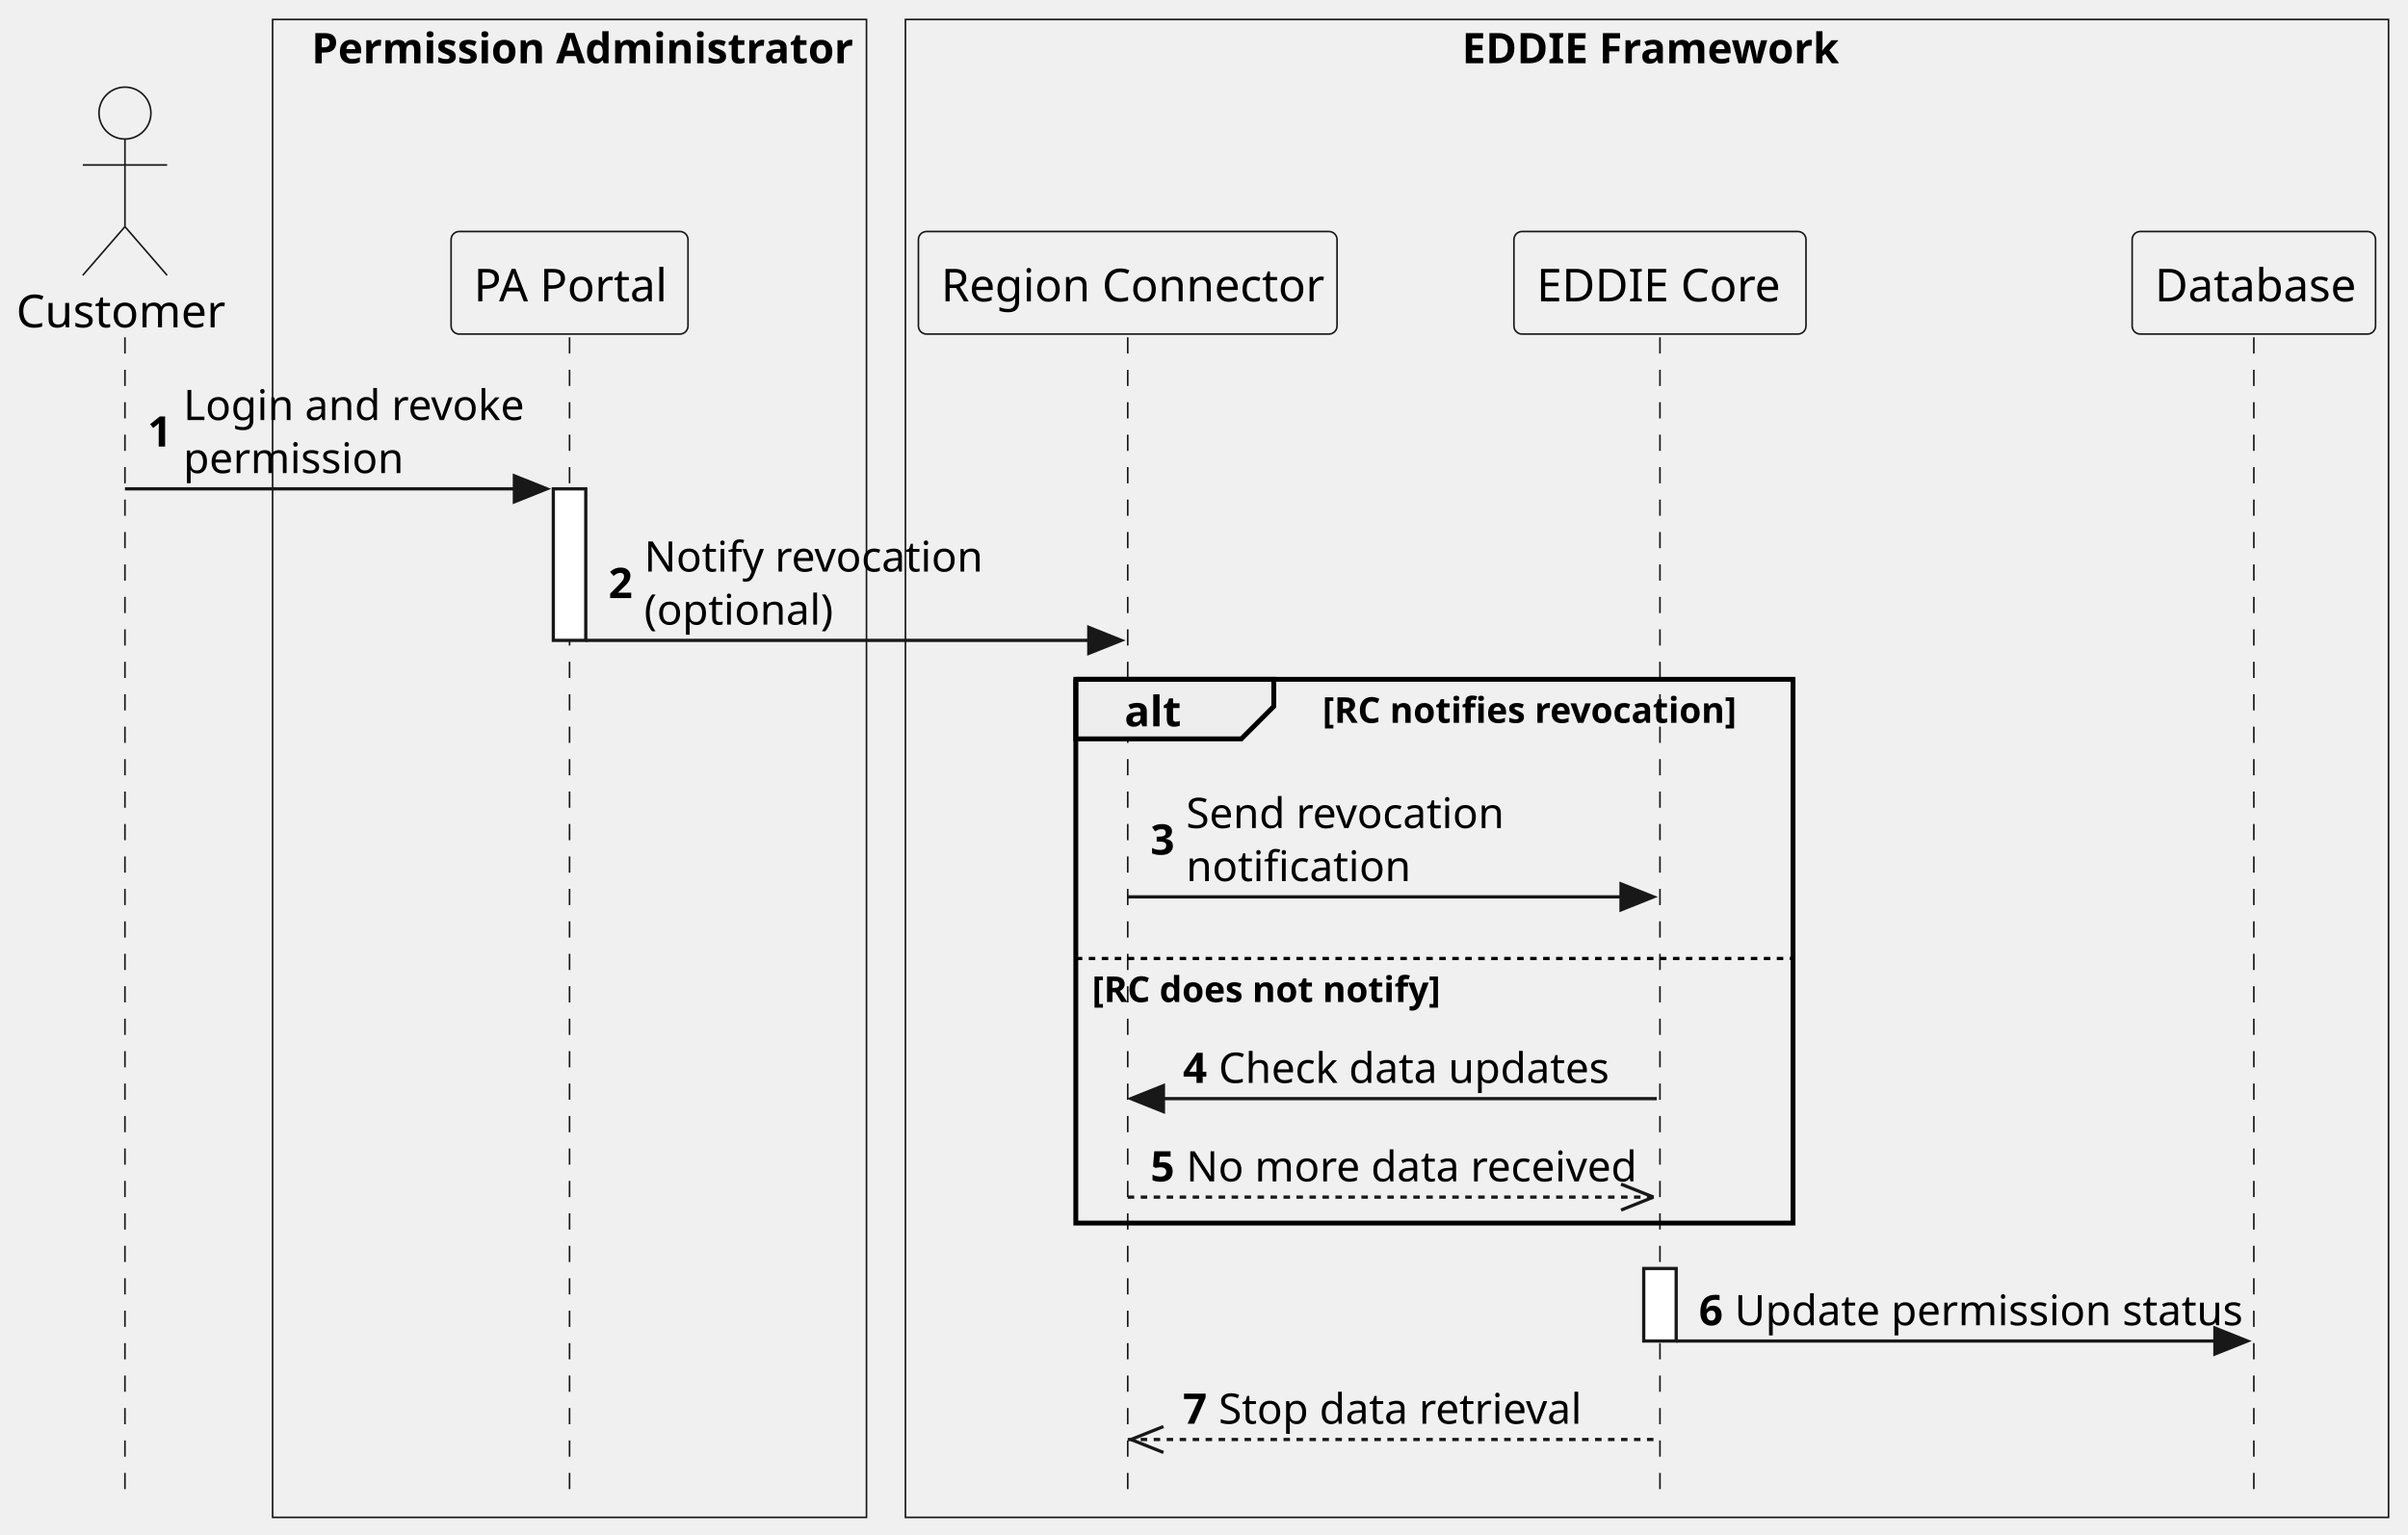
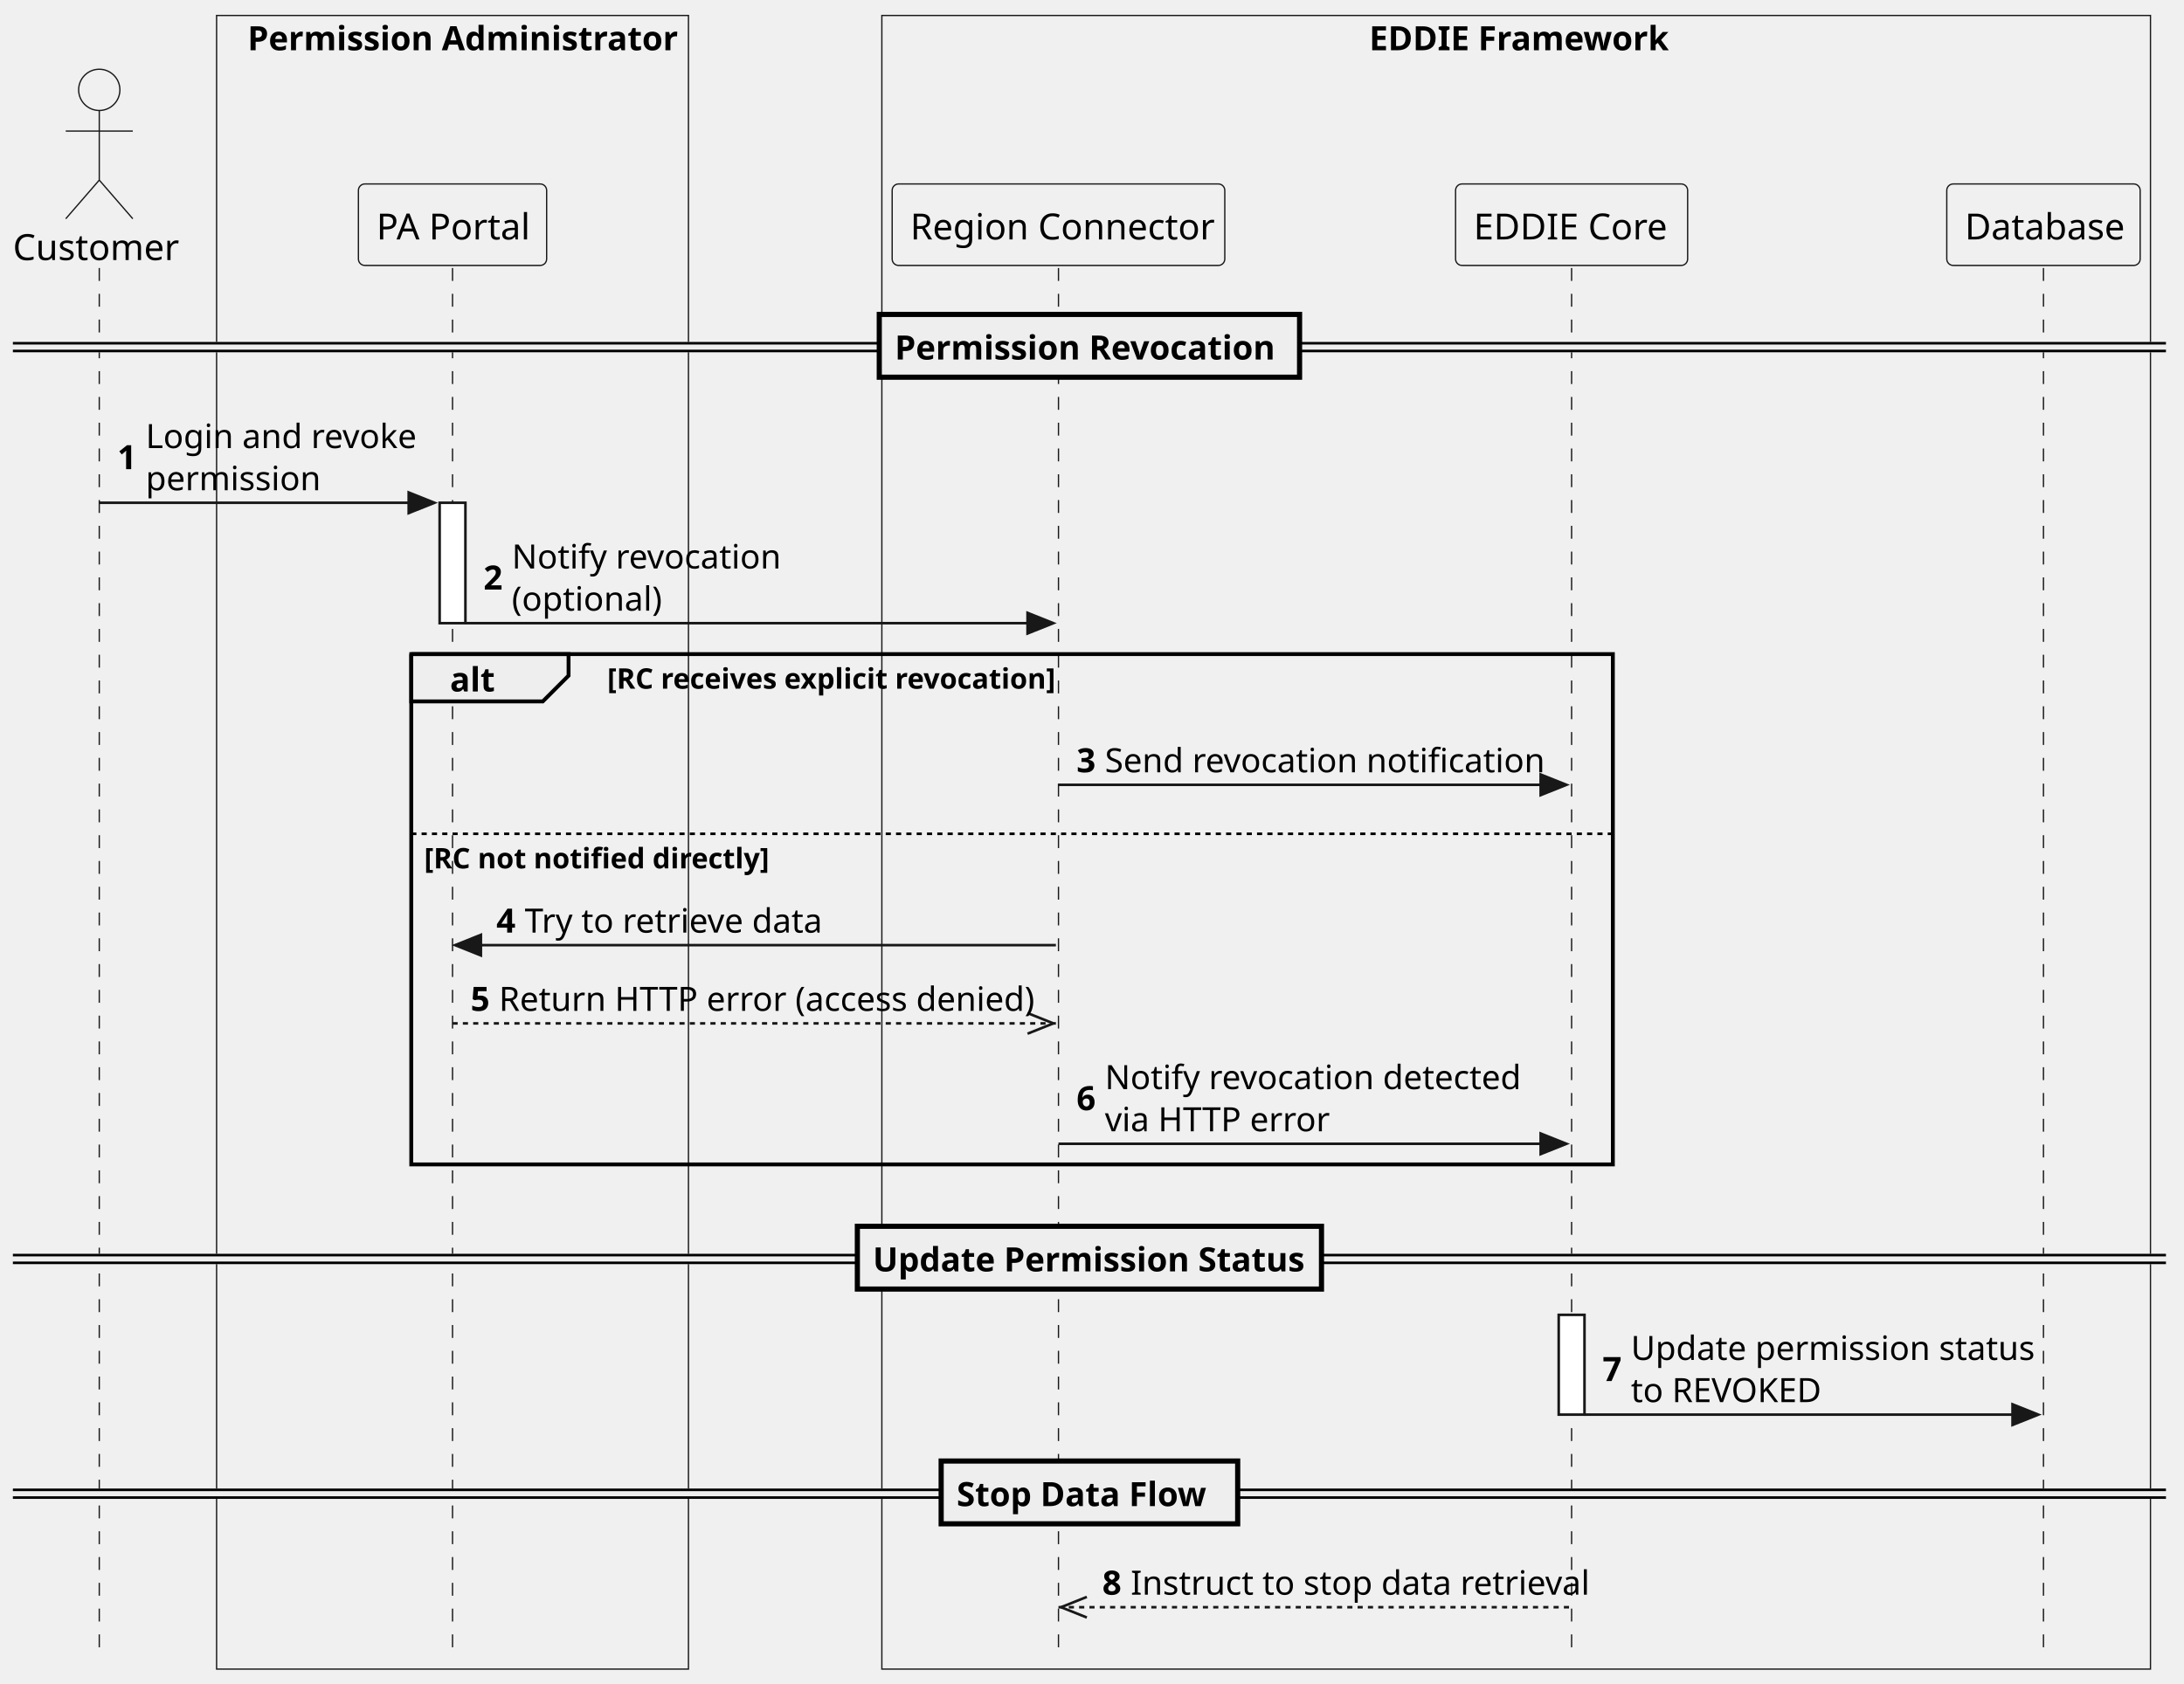
- <svg xmlns="http://www.w3.org/2000/svg" contentStyleType="text/css" height="473px" preserveAspectRatio="none" style="width:742px;height:473px;background:#FFFFFF;" version="1.1" viewBox="0 0 742 473" width="742px" zoomAndPan="magnify">
+ <svg xmlns="http://www.w3.org/2000/svg" contentStyleType="text/css" height="653px" preserveAspectRatio="none" style="width:847px;height:653px;background:#FFFFFF;" version="1.1" viewBox="0 0 847 653" width="847px" zoomAndPan="magnify">
  <defs />
  <g>
-     <rect fill="none" height="461.664" style="stroke:#181818;stroke-width:0.5;" width="183" x="84" y="6" />
+     <rect fill="none" height="641.422" style="stroke:#181818;stroke-width:0.5;" width="183" x="84" y="6" />
    <text fill="#000000" font-family="sans-serif" font-size="13" font-weight="bold" lengthAdjust="spacing" textLength="159" x="96" y="19.495">Permission Administrator</text>
-     <rect fill="none" height="461.664" style="stroke:#181818;stroke-width:0.5;" width="457" x="279" y="6" />
-     <text fill="#000000" font-family="sans-serif" font-size="13" font-weight="bold" lengthAdjust="spacing" textLength="114" x="450.5" y="19.495">EDDIE Framework</text>
-     <line style="stroke:#181818;stroke-width:0.5;stroke-dasharray:5.0,5.0;" x1="38.5" x2="38.5" y1="103.961" y2="461.664" />
-     <line style="stroke:#181818;stroke-width:0.5;stroke-dasharray:5.0,5.0;" x1="175.5" x2="175.5" y1="103.961" y2="461.664" />
-     <rect fill="#FFFFFF" height="46.703" style="stroke:#181818;stroke-width:1.0;" width="10" x="170.5" y="150.664" />
-     <line style="stroke:#181818;stroke-width:0.5;stroke-dasharray:5.0,5.0;" x1="347.5" x2="347.5" y1="103.961" y2="461.664" />
-     <line style="stroke:#181818;stroke-width:0.5;stroke-dasharray:5.0,5.0;" x1="511.5" x2="511.5" y1="103.961" y2="461.664" />
-     <rect fill="#FFFFFF" height="22.352" style="stroke:#181818;stroke-width:1.0;" width="10" x="506.5" y="390.961" />
-     <line style="stroke:#181818;stroke-width:0.5;stroke-dasharray:5.0,5.0;" x1="694.5" x2="694.5" y1="103.961" y2="461.664" />
+     <rect fill="none" height="641.422" style="stroke:#181818;stroke-width:0.5;" width="492" x="342" y="6" />
+     <text fill="#000000" font-family="sans-serif" font-size="13" font-weight="bold" lengthAdjust="spacing" textLength="114" x="531" y="19.495">EDDIE Framework</text>
+     <line style="stroke:#181818;stroke-width:0.5;stroke-dasharray:5.0,5.0;" x1="38.5" x2="38.5" y1="103.961" y2="641.422" />
+     <line style="stroke:#181818;stroke-width:0.5;stroke-dasharray:5.0,5.0;" x1="175.5" x2="175.5" y1="103.961" y2="641.422" />
+     <rect fill="#FFFFFF" height="46.703" style="stroke:#181818;stroke-width:1.0;" width="10" x="170.5" y="195.016" />
+     <line style="stroke:#181818;stroke-width:0.5;stroke-dasharray:5.0,5.0;" x1="410.5" x2="410.5" y1="103.961" y2="641.422" />
+     <line style="stroke:#181818;stroke-width:0.5;stroke-dasharray:5.0,5.0;" x1="609.5" x2="609.5" y1="103.961" y2="641.422" />
+     <rect fill="#FFFFFF" height="38.703" style="stroke:#181818;stroke-width:1.0;" width="10" x="604.5" y="510.016" />
+     <line style="stroke:#181818;stroke-width:0.5;stroke-dasharray:5.0,5.0;" x1="792.5" x2="792.5" y1="103.961" y2="641.422" />
    <text fill="#000000" font-family="sans-serif" font-size="14" lengthAdjust="spacing" textLength="61" x="5" y="100.885">Customer</text>
    <ellipse cx="38.5" cy="34.852" fill="none" rx="8" ry="8" style="stroke:#181818;stroke-width:0.5;" />
    <path d="M38.5,42.852 L38.5,69.852 M25.5,50.852 L51.5,50.852 M38.5,69.852 L25.5,84.852 M38.5,69.852 L51.5,84.852 " fill="none" style="stroke:#181818;stroke-width:0.5;" />
    <rect fill="none" height="31.609" rx="2.5" ry="2.5" style="stroke:#181818;stroke-width:0.5;" width="73" x="139" y="71.352" />
    <text fill="#000000" font-family="sans-serif" font-size="14" lengthAdjust="spacing" textLength="59" x="146" y="92.885">PA Portal</text>
-     <rect fill="none" height="31.609" rx="2.5" ry="2.5" style="stroke:#181818;stroke-width:0.5;" width="129" x="283" y="71.352" />
-     <text fill="#000000" font-family="sans-serif" font-size="14" lengthAdjust="spacing" textLength="115" x="290" y="92.885">Region Connector</text>
-     <rect fill="none" height="31.609" rx="2.5" ry="2.5" style="stroke:#181818;stroke-width:0.5;" width="90" x="466.5" y="71.352" />
-     <text fill="#000000" font-family="sans-serif" font-size="14" lengthAdjust="spacing" textLength="76" x="473.5" y="92.885">EDDIE Core</text>
-     <rect fill="none" height="31.609" rx="2.5" ry="2.5" style="stroke:#181818;stroke-width:0.5;" width="75" x="657" y="71.352" />
-     <text fill="#000000" font-family="sans-serif" font-size="14" lengthAdjust="spacing" textLength="61" x="664" y="92.885">Database</text>
-     <polygon fill="#181818" points="158.5,146.664,168.5,150.664,158.5,154.664" style="stroke:#181818;stroke-width:1.0;" />
-     <line style="stroke:#181818;stroke-width:1.0;" x1="38.5" x2="164.5" y1="150.664" y2="150.664" />
-     <text fill="#000000" font-family="sans-serif" font-size="13" font-weight="bold" lengthAdjust="spacing" textLength="7" x="45.5" y="137.632">1</text>
-     <text fill="#000000" font-family="sans-serif" font-size="13" lengthAdjust="spacing" textLength="97" x="56.5" y="129.456">Login and revoke</text>
-     <text fill="#000000" font-family="sans-serif" font-size="13" lengthAdjust="spacing" textLength="63" x="56.5" y="145.808">permission</text>
-     <polygon fill="#181818" points="335.5,193.367,345.5,197.367,335.5,201.367" style="stroke:#181818;stroke-width:1.0;" />
-     <line style="stroke:#181818;stroke-width:1.0;" x1="180.5" x2="341.5" y1="197.367" y2="197.367" />
-     <text fill="#000000" font-family="sans-serif" font-size="13" font-weight="bold" lengthAdjust="spacing" textLength="7" x="187.5" y="184.335">2</text>
-     <text fill="#000000" font-family="sans-serif" font-size="13" lengthAdjust="spacing" textLength="95" x="198.5" y="176.159">Notify revocation</text>
-     <text fill="#000000" font-family="sans-serif" font-size="13" lengthAdjust="spacing" textLength="53" x="198.5" y="192.511">(optional)</text>
-     <path d="M331.5,209.367 L392.5,209.367 L392.5,217.719 L382.5,227.719 L331.5,227.719 L331.5,209.367 " fill="#EEEEEE" style="stroke:#000000;stroke-width:1.5;" />
-     <rect fill="none" height="167.594" style="stroke:#000000;stroke-width:1.5;" width="221" x="331.5" y="209.367" />
-     <text fill="#000000" font-family="sans-serif" font-size="13" font-weight="bold" lengthAdjust="spacing" textLength="16" x="346.5" y="223.862">alt</text>
-     <text fill="#000000" font-family="sans-serif" font-size="11" font-weight="bold" lengthAdjust="spacing" textLength="129" x="407.5" y="222.786">[RC notifies revocation]</text>
-     <line style="stroke:#000000;stroke-width:1.0;stroke-dasharray:2.0,2.0;" x1="331.5" x2="552.5" y1="295.422" y2="295.422" />
-     <text fill="#000000" font-family="sans-serif" font-size="11" font-weight="bold" lengthAdjust="spacing" textLength="109" x="336.5" y="308.841">[RC does not notify]</text>
-     <polygon fill="#181818" points="499.5,272.422,509.5,276.422,499.5,280.422" style="stroke:#181818;stroke-width:1.0;" />
-     <line style="stroke:#181818;stroke-width:1.0;" x1="347.5" x2="505.5" y1="276.422" y2="276.422" />
-     <text fill="#000000" font-family="sans-serif" font-size="13" font-weight="bold" lengthAdjust="spacing" textLength="7" x="354.5" y="263.39">3</text>
-     <text fill="#000000" font-family="sans-serif" font-size="13" lengthAdjust="spacing" textLength="92" x="365.5" y="255.214">Send revocation</text>
-     <text fill="#000000" font-family="sans-serif" font-size="13" lengthAdjust="spacing" textLength="62" x="365.5" y="271.565">notification</text>
-     <polygon fill="#181818" points="358.5,334.609,348.5,338.609,358.5,342.609" style="stroke:#181818;stroke-width:1.0;" />
-     <line style="stroke:#181818;stroke-width:1.0;" x1="352.5" x2="510.5" y1="338.609" y2="338.609" />
-     <text fill="#000000" font-family="sans-serif" font-size="13" font-weight="bold" lengthAdjust="spacing" textLength="7" x="364.5" y="333.753">4</text>
-     <text fill="#000000" font-family="sans-serif" font-size="13" lengthAdjust="spacing" textLength="116" x="375.5" y="333.753">Check data updates</text>
-     <line style="stroke:#181818;stroke-width:1.0;" x1="509.5" x2="499.5" y1="368.961" y2="364.961" />
-     <line style="stroke:#181818;stroke-width:1.0;" x1="509.5" x2="499.5" y1="368.961" y2="372.961" />
-     <line style="stroke:#181818;stroke-width:1.0;stroke-dasharray:2.0,2.0;" x1="347.5" x2="510.5" y1="368.961" y2="368.961" />
-     <text fill="#000000" font-family="sans-serif" font-size="13" font-weight="bold" lengthAdjust="spacing" textLength="7" x="354.5" y="364.104">5</text>
-     <text fill="#000000" font-family="sans-serif" font-size="13" lengthAdjust="spacing" textLength="129" x="365.5" y="364.104">No more data received</text>
-     <polygon fill="#181818" points="682.5,409.312,692.5,413.312,682.5,417.312" style="stroke:#181818;stroke-width:1.0;" />
-     <line style="stroke:#181818;stroke-width:1.0;" x1="516.5" x2="688.5" y1="413.312" y2="413.312" />
-     <text fill="#000000" font-family="sans-serif" font-size="13" font-weight="bold" lengthAdjust="spacing" textLength="7" x="523.5" y="408.456">6</text>
-     <text fill="#000000" font-family="sans-serif" font-size="13" lengthAdjust="spacing" textLength="148" x="534.5" y="408.456">Update permission status</text>
-     <line style="stroke:#181818;stroke-width:1.0;" x1="348.5" x2="358.5" y1="443.664" y2="439.664" />
-     <line style="stroke:#181818;stroke-width:1.0;" x1="348.5" x2="358.5" y1="443.664" y2="447.664" />
-     <line style="stroke:#181818;stroke-width:1.0;stroke-dasharray:2.0,2.0;" x1="347.5" x2="510.5" y1="443.664" y2="443.664" />
-     <text fill="#000000" font-family="sans-serif" font-size="13" font-weight="bold" lengthAdjust="spacing" textLength="7" x="364.5" y="438.808">7</text>
-     <text fill="#000000" font-family="sans-serif" font-size="13" lengthAdjust="spacing" textLength="104" x="375.5" y="438.808">Stop data retrieval</text>
+     <rect fill="none" height="31.609" rx="2.5" ry="2.5" style="stroke:#181818;stroke-width:0.5;" width="129" x="346" y="71.352" />
+     <text fill="#000000" font-family="sans-serif" font-size="14" lengthAdjust="spacing" textLength="115" x="353" y="92.885">Region Connector</text>
+     <rect fill="none" height="31.609" rx="2.5" ry="2.5" style="stroke:#181818;stroke-width:0.5;" width="90" x="564.5" y="71.352" />
+     <text fill="#000000" font-family="sans-serif" font-size="14" lengthAdjust="spacing" textLength="76" x="571.5" y="92.885">EDDIE Core</text>
+     <rect fill="none" height="31.609" rx="2.5" ry="2.5" style="stroke:#181818;stroke-width:0.5;" width="75" x="755" y="71.352" />
+     <text fill="#000000" font-family="sans-serif" font-size="14" lengthAdjust="spacing" textLength="61" x="762" y="92.885">Database</text>
+     <rect fill="#EEEEEE" height="3" style="stroke:#EEEEEE;stroke-width:1.0;" width="835" x="5" y="133.137" />
+     <line style="stroke:#000000;stroke-width:1.0;" x1="5" x2="840" y1="133.137" y2="133.137" />
+     <line style="stroke:#000000;stroke-width:1.0;" x1="5" x2="840" y1="136.137" y2="136.137" />
+     <rect fill="#EEEEEE" height="24.352" style="stroke:#000000;stroke-width:2.0;" width="163" x="341" y="121.961" />
+     <text fill="#000000" font-family="sans-serif" font-size="13" font-weight="bold" lengthAdjust="spacing" textLength="145" x="347" y="139.456">Permission Revocation</text>
+     <polygon fill="#181818" points="158.5,191.016,168.5,195.016,158.5,199.016" style="stroke:#181818;stroke-width:1.0;" />
+     <line style="stroke:#181818;stroke-width:1.0;" x1="38.5" x2="164.5" y1="195.016" y2="195.016" />
+     <text fill="#000000" font-family="sans-serif" font-size="13" font-weight="bold" lengthAdjust="spacing" textLength="7" x="45.5" y="181.983">1</text>
+     <text fill="#000000" font-family="sans-serif" font-size="13" lengthAdjust="spacing" textLength="97" x="56.5" y="173.808">Login and revoke</text>
+     <text fill="#000000" font-family="sans-serif" font-size="13" lengthAdjust="spacing" textLength="63" x="56.5" y="190.159">permission</text>
+     <polygon fill="#181818" points="398.5,237.719,408.5,241.719,398.5,245.719" style="stroke:#181818;stroke-width:1.0;" />
+     <line style="stroke:#181818;stroke-width:1.0;" x1="180.5" x2="404.5" y1="241.719" y2="241.719" />
+     <text fill="#000000" font-family="sans-serif" font-size="13" font-weight="bold" lengthAdjust="spacing" textLength="7" x="187.5" y="228.686">2</text>
+     <text fill="#000000" font-family="sans-serif" font-size="13" lengthAdjust="spacing" textLength="95" x="198.5" y="220.511">Notify revocation</text>
+     <text fill="#000000" font-family="sans-serif" font-size="13" lengthAdjust="spacing" textLength="53" x="198.5" y="236.862">(optional)</text>
+     <path d="M159.5,253.719 L220.5,253.719 L220.5,262.07 L210.5,272.07 L159.5,272.07 L159.5,253.719 " fill="#EEEEEE" style="stroke:#000000;stroke-width:1.5;" />
+     <rect fill="none" height="197.945" style="stroke:#000000;stroke-width:1.5;" width="466" x="159.5" y="253.719" />
+     <text fill="#000000" font-family="sans-serif" font-size="13" font-weight="bold" lengthAdjust="spacing" textLength="16" x="174.5" y="268.214">alt</text>
+     <text fill="#000000" font-family="sans-serif" font-size="11" font-weight="bold" lengthAdjust="spacing" textLength="177" x="235.5" y="267.138">[RC receives explicit revocation]</text>
+     <line style="stroke:#000000;stroke-width:1.0;stroke-dasharray:2.0,2.0;" x1="159.5" x2="625.5" y1="323.422" y2="323.422" />
+     <text fill="#000000" font-family="sans-serif" font-size="11" font-weight="bold" lengthAdjust="spacing" textLength="133" x="164.5" y="336.841">[RC not notified directly]</text>
+     <polygon fill="#181818" points="597.5,300.422,607.5,304.422,597.5,308.422" style="stroke:#181818;stroke-width:1.0;" />
+     <line style="stroke:#181818;stroke-width:1.0;" x1="410.5" x2="603.5" y1="304.422" y2="304.422" />
+     <text fill="#000000" font-family="sans-serif" font-size="13" font-weight="bold" lengthAdjust="spacing" textLength="7" x="417.5" y="299.565">3</text>
+     <text fill="#000000" font-family="sans-serif" font-size="13" lengthAdjust="spacing" textLength="158" x="428.5" y="299.565">Send revocation notification</text>
+     <polygon fill="#181818" points="186.5,362.609,176.5,366.609,186.5,370.609" style="stroke:#181818;stroke-width:1.0;" />
+     <line style="stroke:#181818;stroke-width:1.0;" x1="180.5" x2="409.5" y1="366.609" y2="366.609" />
+     <text fill="#000000" font-family="sans-serif" font-size="13" font-weight="bold" lengthAdjust="spacing" textLength="7" x="192.5" y="361.753">4</text>
+     <text fill="#000000" font-family="sans-serif" font-size="13" lengthAdjust="spacing" textLength="107" x="203.5" y="361.753">Try to retrieve data</text>
+     <line style="stroke:#181818;stroke-width:1.0;" x1="408.5" x2="398.5" y1="396.961" y2="392.961" />
+     <line style="stroke:#181818;stroke-width:1.0;" x1="408.5" x2="398.5" y1="396.961" y2="400.961" />
+     <line style="stroke:#181818;stroke-width:1.0;stroke-dasharray:2.0,2.0;" x1="175.5" x2="409.5" y1="396.961" y2="396.961" />
+     <text fill="#000000" font-family="sans-serif" font-size="13" font-weight="bold" lengthAdjust="spacing" textLength="7" x="182.5" y="392.104">5</text>
+     <text fill="#000000" font-family="sans-serif" font-size="13" lengthAdjust="spacing" textLength="200" x="193.5" y="392.104">Return HTTP error (access denied)</text>
+     <polygon fill="#181818" points="597.5,439.664,607.5,443.664,597.5,447.664" style="stroke:#181818;stroke-width:1.0;" />
+     <line style="stroke:#181818;stroke-width:1.0;" x1="410.5" x2="603.5" y1="443.664" y2="443.664" />
+     <text fill="#000000" font-family="sans-serif" font-size="13" font-weight="bold" lengthAdjust="spacing" textLength="7" x="417.5" y="430.632">6</text>
+     <text fill="#000000" font-family="sans-serif" font-size="13" lengthAdjust="spacing" textLength="149" x="428.5" y="422.456">Notify revocation detected</text>
+     <text fill="#000000" font-family="sans-serif" font-size="13" lengthAdjust="spacing" textLength="81" x="428.5" y="438.808">via HTTP error</text>
+     <rect fill="#EEEEEE" height="3" style="stroke:#EEEEEE;stroke-width:1.0;" width="835" x="5" y="486.84" />
+     <line style="stroke:#000000;stroke-width:1.0;" x1="5" x2="840" y1="486.84" y2="486.84" />
+     <line style="stroke:#000000;stroke-width:1.0;" x1="5" x2="840" y1="489.84" y2="489.84" />
+     <rect fill="#EEEEEE" height="24.352" style="stroke:#000000;stroke-width:2.0;" width="180" x="332.5" y="475.664" />
+     <text fill="#000000" font-family="sans-serif" font-size="13" font-weight="bold" lengthAdjust="spacing" textLength="162" x="338.5" y="493.159">Update Permission Status</text>
+     <polygon fill="#181818" points="780.5,544.719,790.5,548.719,780.5,552.719" style="stroke:#181818;stroke-width:1.0;" />
+     <line style="stroke:#181818;stroke-width:1.0;" x1="614.5" x2="786.5" y1="548.719" y2="548.719" />
+     <text fill="#000000" font-family="sans-serif" font-size="13" font-weight="bold" lengthAdjust="spacing" textLength="7" x="621.5" y="535.687">7</text>
+     <text fill="#000000" font-family="sans-serif" font-size="13" lengthAdjust="spacing" textLength="148" x="632.5" y="527.511">Update permission status</text>
+     <text fill="#000000" font-family="sans-serif" font-size="13" lengthAdjust="spacing" textLength="79" x="632.5" y="543.862">to REVOKED</text>
+     <rect fill="#EEEEEE" height="3" style="stroke:#EEEEEE;stroke-width:1.0;" width="835" x="5" y="577.894" />
+     <line style="stroke:#000000;stroke-width:1.0;" x1="5" x2="840" y1="577.894" y2="577.894" />
+     <line style="stroke:#000000;stroke-width:1.0;" x1="5" x2="840" y1="580.894" y2="580.894" />
+     <rect fill="#EEEEEE" height="24.352" style="stroke:#000000;stroke-width:2.0;" width="115" x="365" y="566.719" />
+     <text fill="#000000" font-family="sans-serif" font-size="13" font-weight="bold" lengthAdjust="spacing" textLength="97" x="371" y="584.214">Stop Data Flow</text>
+     <line style="stroke:#181818;stroke-width:1.0;" x1="411.5" x2="421.5" y1="623.422" y2="619.422" />
+     <line style="stroke:#181818;stroke-width:1.0;" x1="411.5" x2="421.5" y1="623.422" y2="627.422" />
+     <line style="stroke:#181818;stroke-width:1.0;stroke-dasharray:2.0,2.0;" x1="410.5" x2="608.5" y1="623.422" y2="623.422" />
+     <text fill="#000000" font-family="sans-serif" font-size="13" font-weight="bold" lengthAdjust="spacing" textLength="7" x="427.5" y="618.565">8</text>
+     <text fill="#000000" font-family="sans-serif" font-size="13" lengthAdjust="spacing" textLength="164" x="438.5" y="618.565">Instruct to stop data retrieval</text>
  </g>
</svg>
